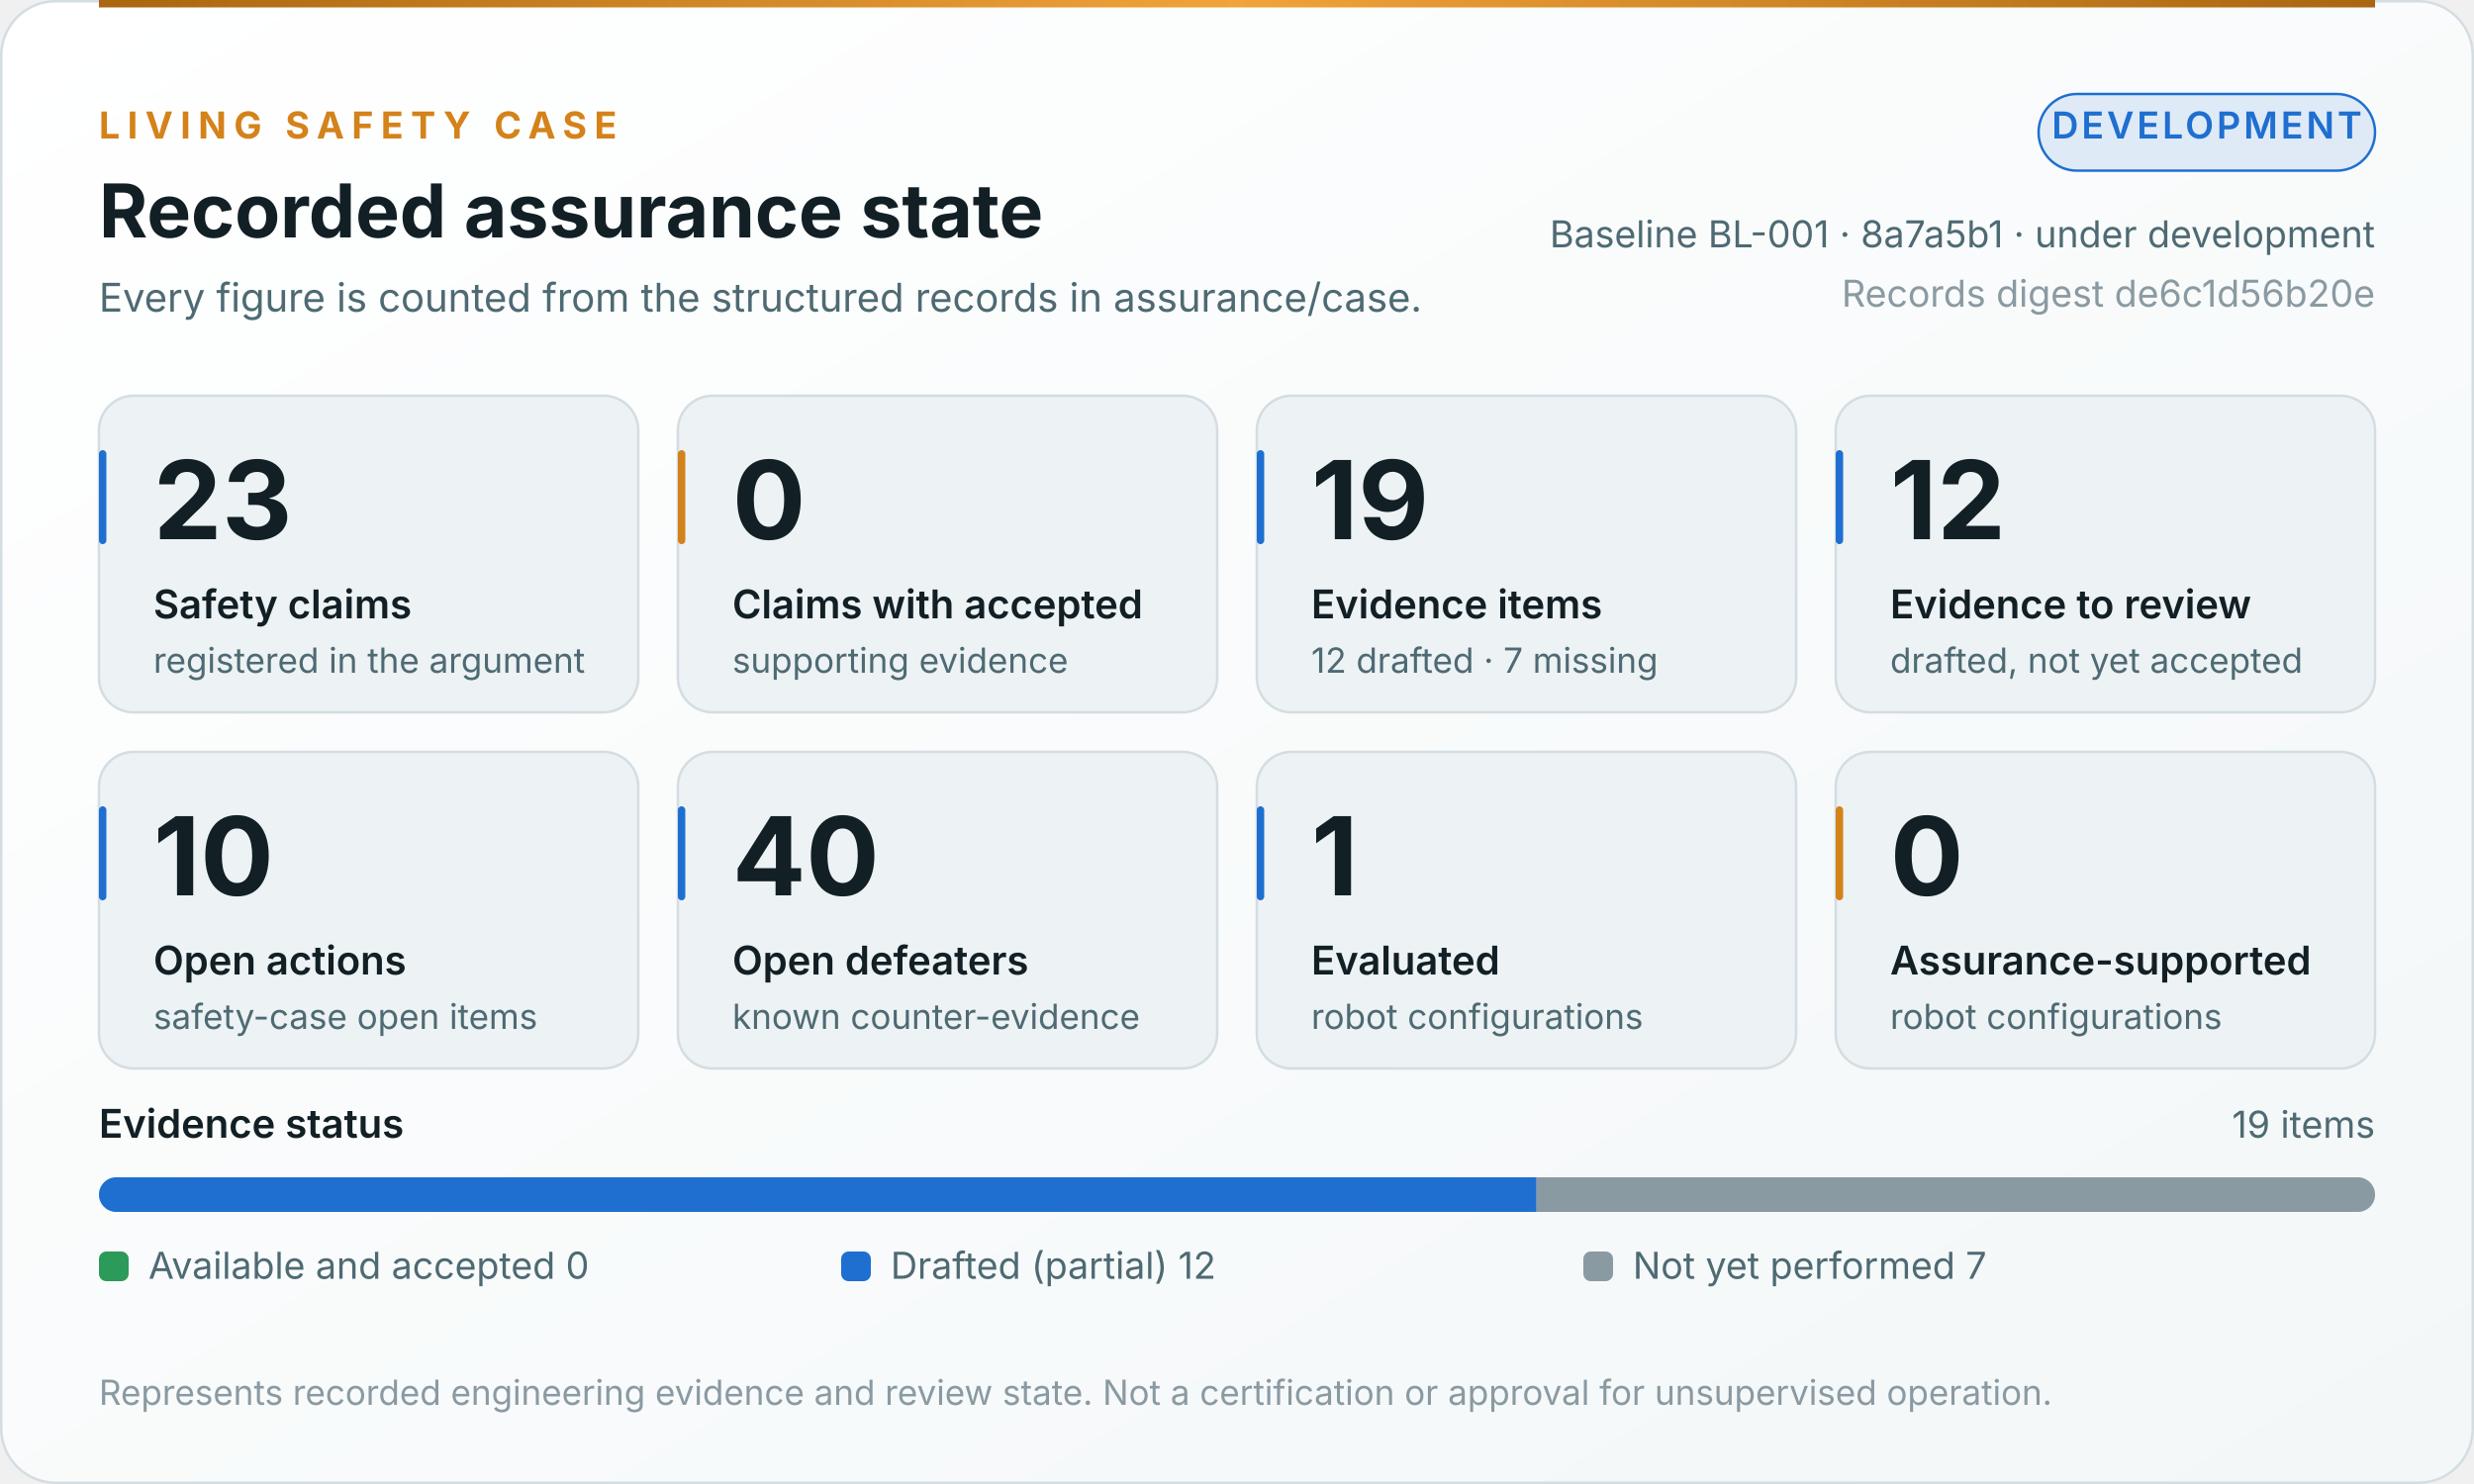
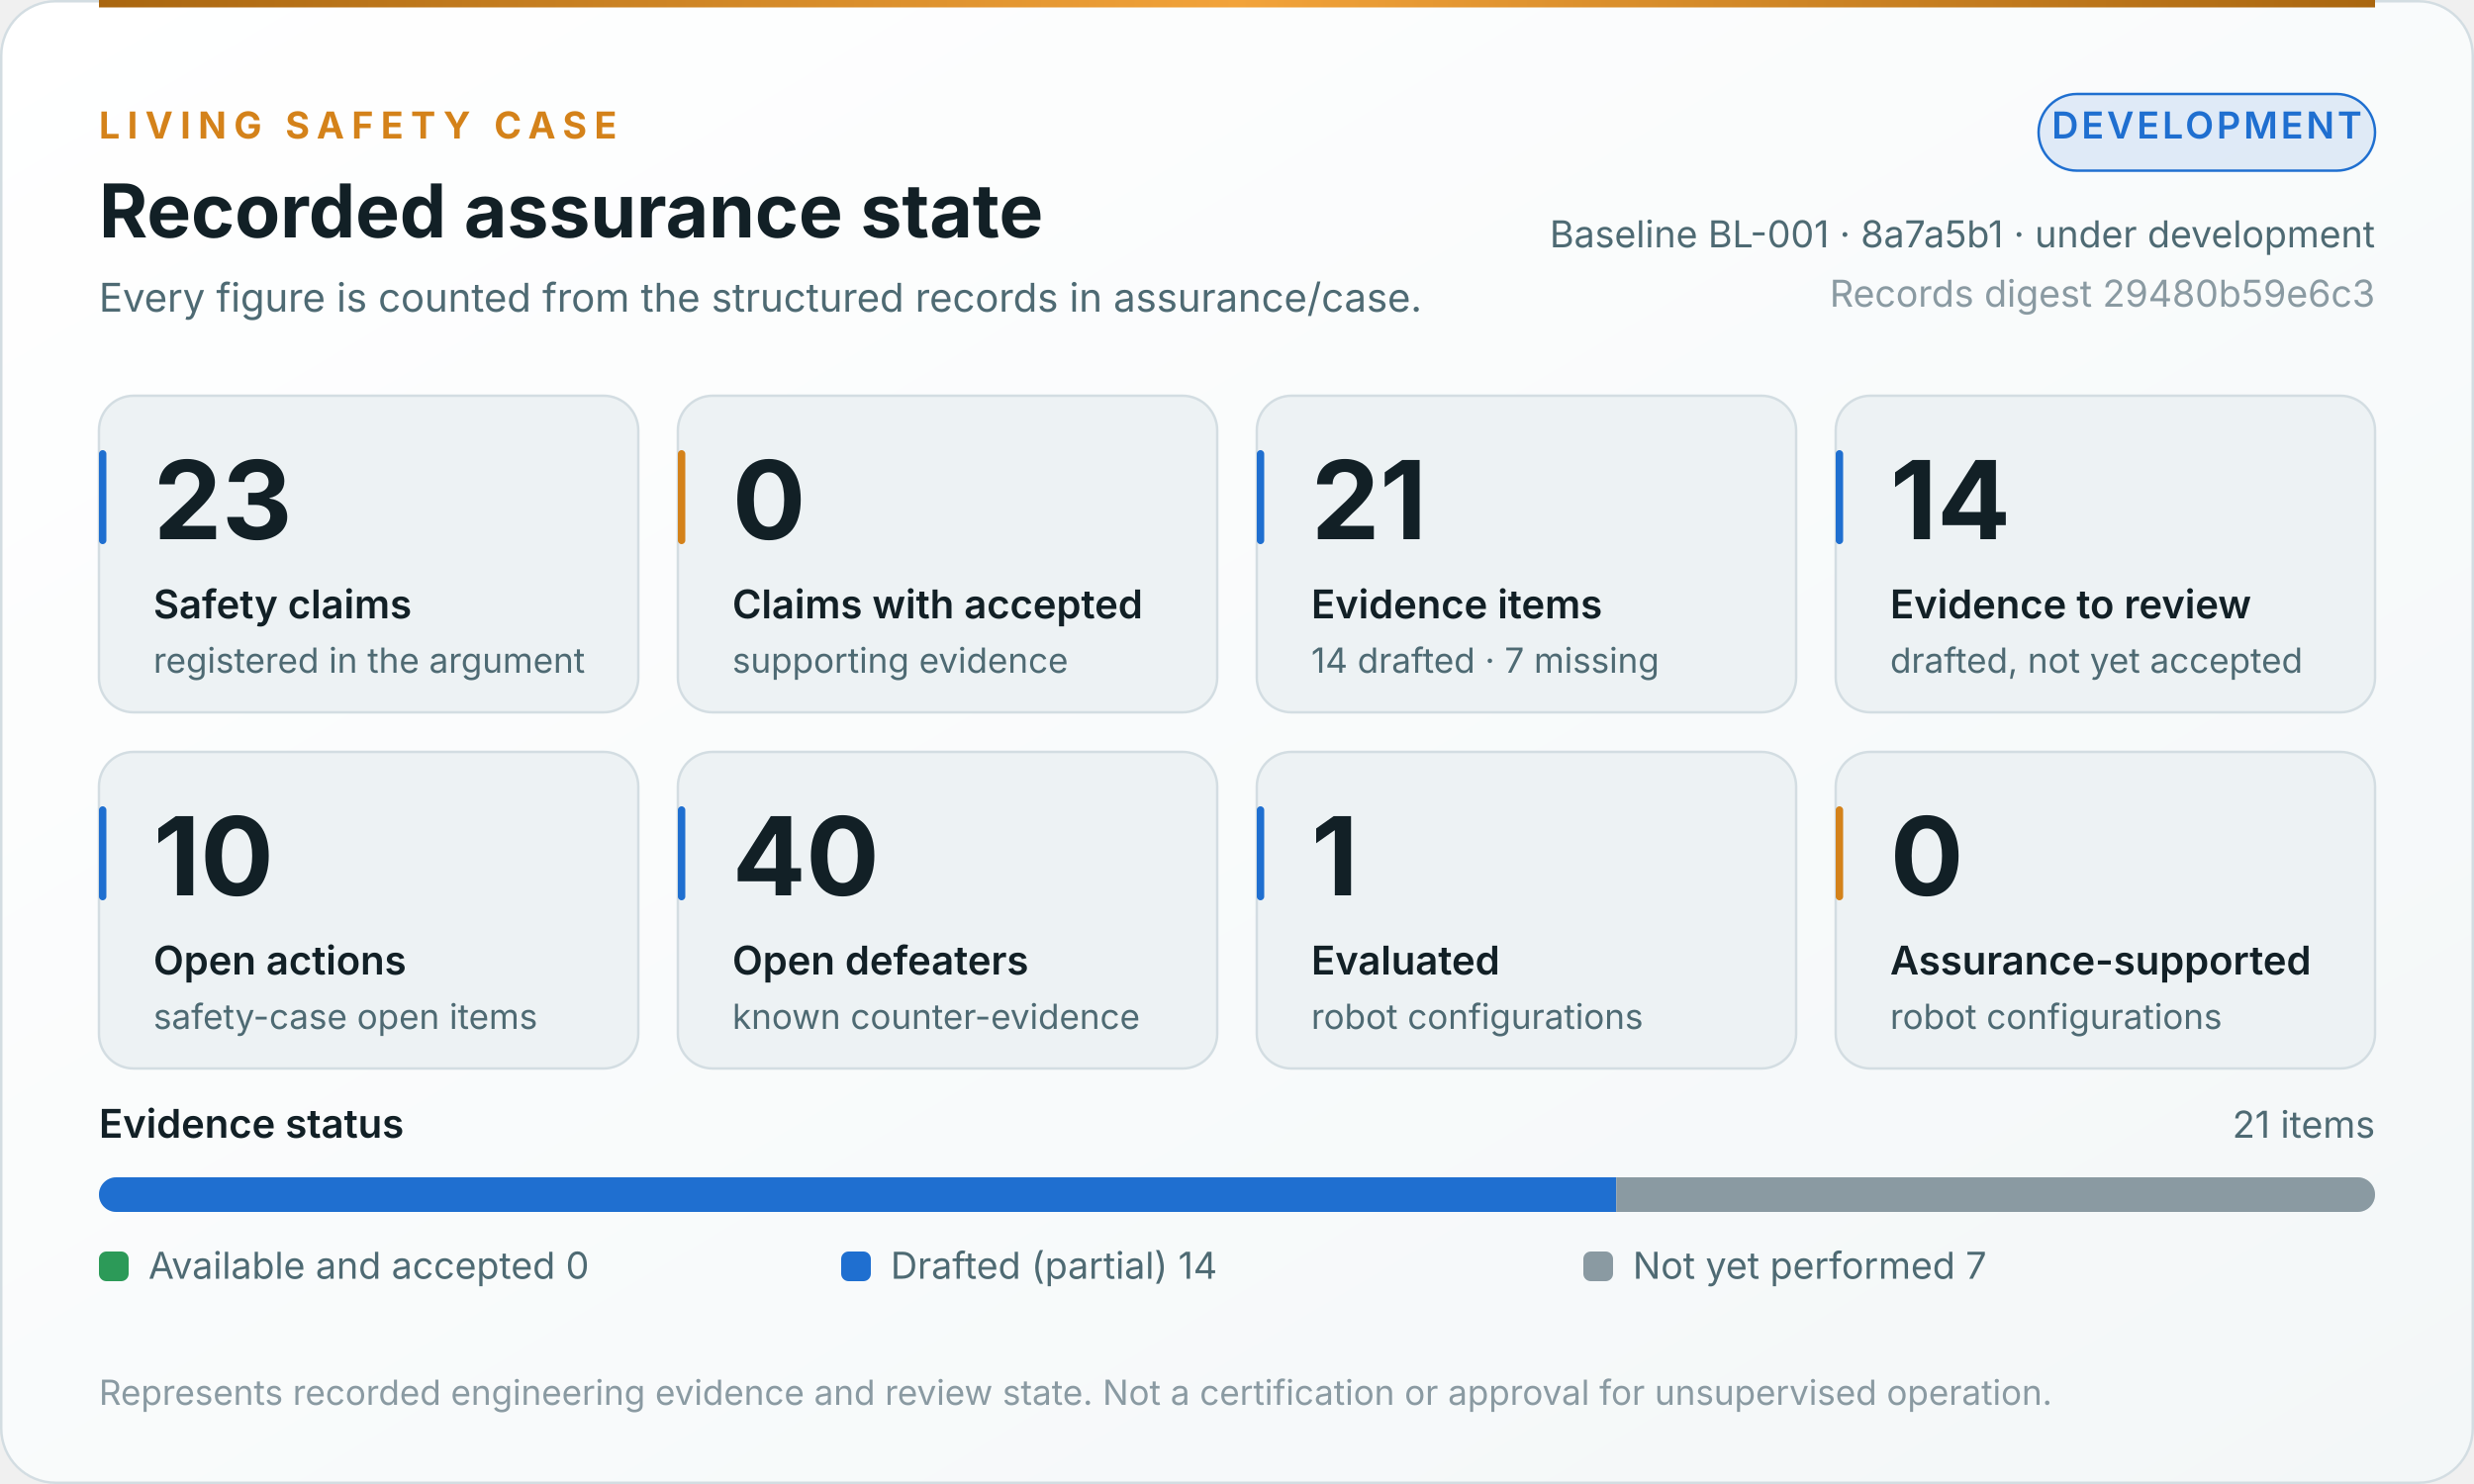
<svg xmlns="http://www.w3.org/2000/svg" width="1000" height="600" viewBox="0 0 1000 600" role="img" aria-labelledby="dash-t dash-d">
  <defs>
    <linearGradient id="dash-bg" x1="0" y1="0" x2="1" y2="1">
      <stop offset="0" stop-color="#FFFFFF" />
      <stop offset="1" stop-color="#F3F7F8" />
    </linearGradient>
    <linearGradient id="dash-gold" x1="0" y1="0" x2="1" y2="0">
      <stop offset="0" stop-color="#A8650F" />
      <stop offset="0.5" stop-color="#F2A33A" />
      <stop offset="1" stop-color="#A8650F" />
    </linearGradient>
  </defs>
  <rect x="0.5" y="0.5" width="999" height="599" rx="22" fill="url(#dash-bg)" stroke="#D3DDE2" />
  <rect x="40" y="0" width="920" height="3" fill="url(#dash-gold)" />
  <g font-family="Inter, 'Segoe UI', 'Helvetica Neue', Helvetica, Arial, sans-serif">
    <text x="40" y="56" font-size="15" font-weight="700" fill="#D4821A" text-anchor="start" letter-spacing="3">LIVING SAFETY CASE</text>
    <text x="40" y="96" font-size="30" font-weight="700" fill="#122026" text-anchor="start">Recorded assurance state</text>
    <text x="40" y="126" font-size="16" font-weight="400" fill="#4E6A73" text-anchor="start">Every figure is counted from the structured records in assurance/case.</text>
    <rect x="824" y="38" width="136" height="31" rx="15.5" fill="#1F6FD0" fill-opacity="0.12" stroke="#1F6FD0" />
    <text x="892.0" y="56" font-size="15" font-weight="600" fill="#1F6FD0" text-anchor="middle" letter-spacing="1.2">DEVELOPMENT</text>
    <text x="960" y="100" font-size="15" font-weight="400" fill="#4E6A73" text-anchor="end">Baseline BL-001 · 8a7a5b1 · under development</text>
-     <text x="960" y="124" font-size="15" font-weight="400" fill="#8A9AA2" text-anchor="end">Records digest de6c1d56b20e</text>
+     <text x="960" y="124" font-size="15" font-weight="400" fill="#8A9AA2" text-anchor="end">Records digest 29480b59e6c3</text>
    <rect x="40" y="160" width="218" height="128" rx="14" fill="#EDF2F4" stroke="#D3DDE2" />
    <rect x="40" y="182" width="3" height="38" rx="1.5" fill="#1F6FD0" />
    <text x="62" y="218" font-size="44" font-weight="700" fill="#122026" text-anchor="start">23</text>
    <text x="62" y="250" font-size="16" font-weight="600" fill="#122026" text-anchor="start">Safety claims</text>
    <text x="62" y="272" font-size="14" font-weight="400" fill="#4E6A73" text-anchor="start">registered in the argument</text>
    <rect x="274" y="160" width="218" height="128" rx="14" fill="#EDF2F4" stroke="#D3DDE2" />
    <rect x="274" y="182" width="3" height="38" rx="1.5" fill="#D4821A" />
    <text x="296" y="218" font-size="44" font-weight="700" fill="#122026" text-anchor="start">0</text>
    <text x="296" y="250" font-size="16" font-weight="600" fill="#122026" text-anchor="start">Claims with accepted</text>
    <text x="296" y="272" font-size="14" font-weight="400" fill="#4E6A73" text-anchor="start">supporting evidence</text>
    <rect x="508" y="160" width="218" height="128" rx="14" fill="#EDF2F4" stroke="#D3DDE2" />
    <rect x="508" y="182" width="3" height="38" rx="1.5" fill="#1F6FD0" />
-     <text x="530" y="218" font-size="44" font-weight="700" fill="#122026" text-anchor="start">19</text>
+     <text x="530" y="218" font-size="44" font-weight="700" fill="#122026" text-anchor="start">21</text>
    <text x="530" y="250" font-size="16" font-weight="600" fill="#122026" text-anchor="start">Evidence items</text>
-     <text x="530" y="272" font-size="14" font-weight="400" fill="#4E6A73" text-anchor="start">12 drafted · 7 missing</text>
+     <text x="530" y="272" font-size="14" font-weight="400" fill="#4E6A73" text-anchor="start">14 drafted · 7 missing</text>
    <rect x="742" y="160" width="218" height="128" rx="14" fill="#EDF2F4" stroke="#D3DDE2" />
    <rect x="742" y="182" width="3" height="38" rx="1.5" fill="#1F6FD0" />
-     <text x="764" y="218" font-size="44" font-weight="700" fill="#122026" text-anchor="start">12</text>
+     <text x="764" y="218" font-size="44" font-weight="700" fill="#122026" text-anchor="start">14</text>
    <text x="764" y="250" font-size="16" font-weight="600" fill="#122026" text-anchor="start">Evidence to review</text>
    <text x="764" y="272" font-size="14" font-weight="400" fill="#4E6A73" text-anchor="start">drafted, not yet accepted</text>
    <rect x="40" y="304" width="218" height="128" rx="14" fill="#EDF2F4" stroke="#D3DDE2" />
    <rect x="40" y="326" width="3" height="38" rx="1.5" fill="#1F6FD0" />
    <text x="62" y="362" font-size="44" font-weight="700" fill="#122026" text-anchor="start">10</text>
    <text x="62" y="394" font-size="16" font-weight="600" fill="#122026" text-anchor="start">Open actions</text>
    <text x="62" y="416" font-size="14" font-weight="400" fill="#4E6A73" text-anchor="start">safety-case open items</text>
    <rect x="274" y="304" width="218" height="128" rx="14" fill="#EDF2F4" stroke="#D3DDE2" />
    <rect x="274" y="326" width="3" height="38" rx="1.5" fill="#1F6FD0" />
    <text x="296" y="362" font-size="44" font-weight="700" fill="#122026" text-anchor="start">40</text>
    <text x="296" y="394" font-size="16" font-weight="600" fill="#122026" text-anchor="start">Open defeaters</text>
    <text x="296" y="416" font-size="14" font-weight="400" fill="#4E6A73" text-anchor="start">known counter-evidence</text>
    <rect x="508" y="304" width="218" height="128" rx="14" fill="#EDF2F4" stroke="#D3DDE2" />
    <rect x="508" y="326" width="3" height="38" rx="1.5" fill="#1F6FD0" />
    <text x="530" y="362" font-size="44" font-weight="700" fill="#122026" text-anchor="start">1</text>
    <text x="530" y="394" font-size="16" font-weight="600" fill="#122026" text-anchor="start">Evaluated</text>
    <text x="530" y="416" font-size="14" font-weight="400" fill="#4E6A73" text-anchor="start">robot configurations</text>
    <rect x="742" y="304" width="218" height="128" rx="14" fill="#EDF2F4" stroke="#D3DDE2" />
    <rect x="742" y="326" width="3" height="38" rx="1.5" fill="#D4821A" />
    <text x="764" y="362" font-size="44" font-weight="700" fill="#122026" text-anchor="start">0</text>
    <text x="764" y="394" font-size="16" font-weight="600" fill="#122026" text-anchor="start">Assurance-supported</text>
    <text x="764" y="416" font-size="14" font-weight="400" fill="#4E6A73" text-anchor="start">robot configurations</text>
    <text x="40" y="460" font-size="16" font-weight="600" fill="#122026" text-anchor="start">Evidence status</text>
-     <text x="960" y="460" font-size="15" font-weight="400" fill="#4E6A73" text-anchor="end">19 items</text>
+     <text x="960" y="460" font-size="15" font-weight="400" fill="#4E6A73" text-anchor="end">21 items</text>
    <defs>
      <clipPath id="bar40476">
        <rect x="40" y="476" width="920" height="14" rx="7.0" />
      </clipPath>
    </defs>
    <g clip-path="url(#bar40476)">
      <rect x="40" y="476" width="920" height="14" rx="7.0" fill="#FFFFFF" stroke="#D3DDE2" />
-       <rect x="40.0" y="476" width="581.1" height="14" fill="#1F6FD0" />
-       <rect x="621.1" y="476" width="338.9" height="14" fill="#8A9AA2" />
+       <rect x="40.0" y="476" width="613.3" height="14" fill="#1F6FD0" />
+       <rect x="653.3" y="476" width="306.7" height="14" fill="#8A9AA2" />
    </g>
    <rect x="40" y="506" width="12" height="12" rx="3" fill="#2C9A58" />
    <text x="60" y="517" font-size="15" font-weight="400" fill="#4E6A73" text-anchor="start">Available and accepted  0</text>
    <rect x="340" y="506" width="12" height="12" rx="3" fill="#1F6FD0" />
-     <text x="360" y="517" font-size="15" font-weight="400" fill="#4E6A73" text-anchor="start">Drafted (partial)  12</text>
+     <text x="360" y="517" font-size="15" font-weight="400" fill="#4E6A73" text-anchor="start">Drafted (partial)  14</text>
    <rect x="640" y="506" width="12" height="12" rx="3" fill="#8A9AA2" />
    <text x="660" y="517" font-size="15" font-weight="400" fill="#4E6A73" text-anchor="start">Not yet performed  7</text>
    <text x="40" y="568" font-size="14" font-weight="400" fill="#8A9AA2" text-anchor="start">Represents recorded engineering evidence and review state. Not a certification or approval for unsupervised operation.</text>
  </g>
</svg>
